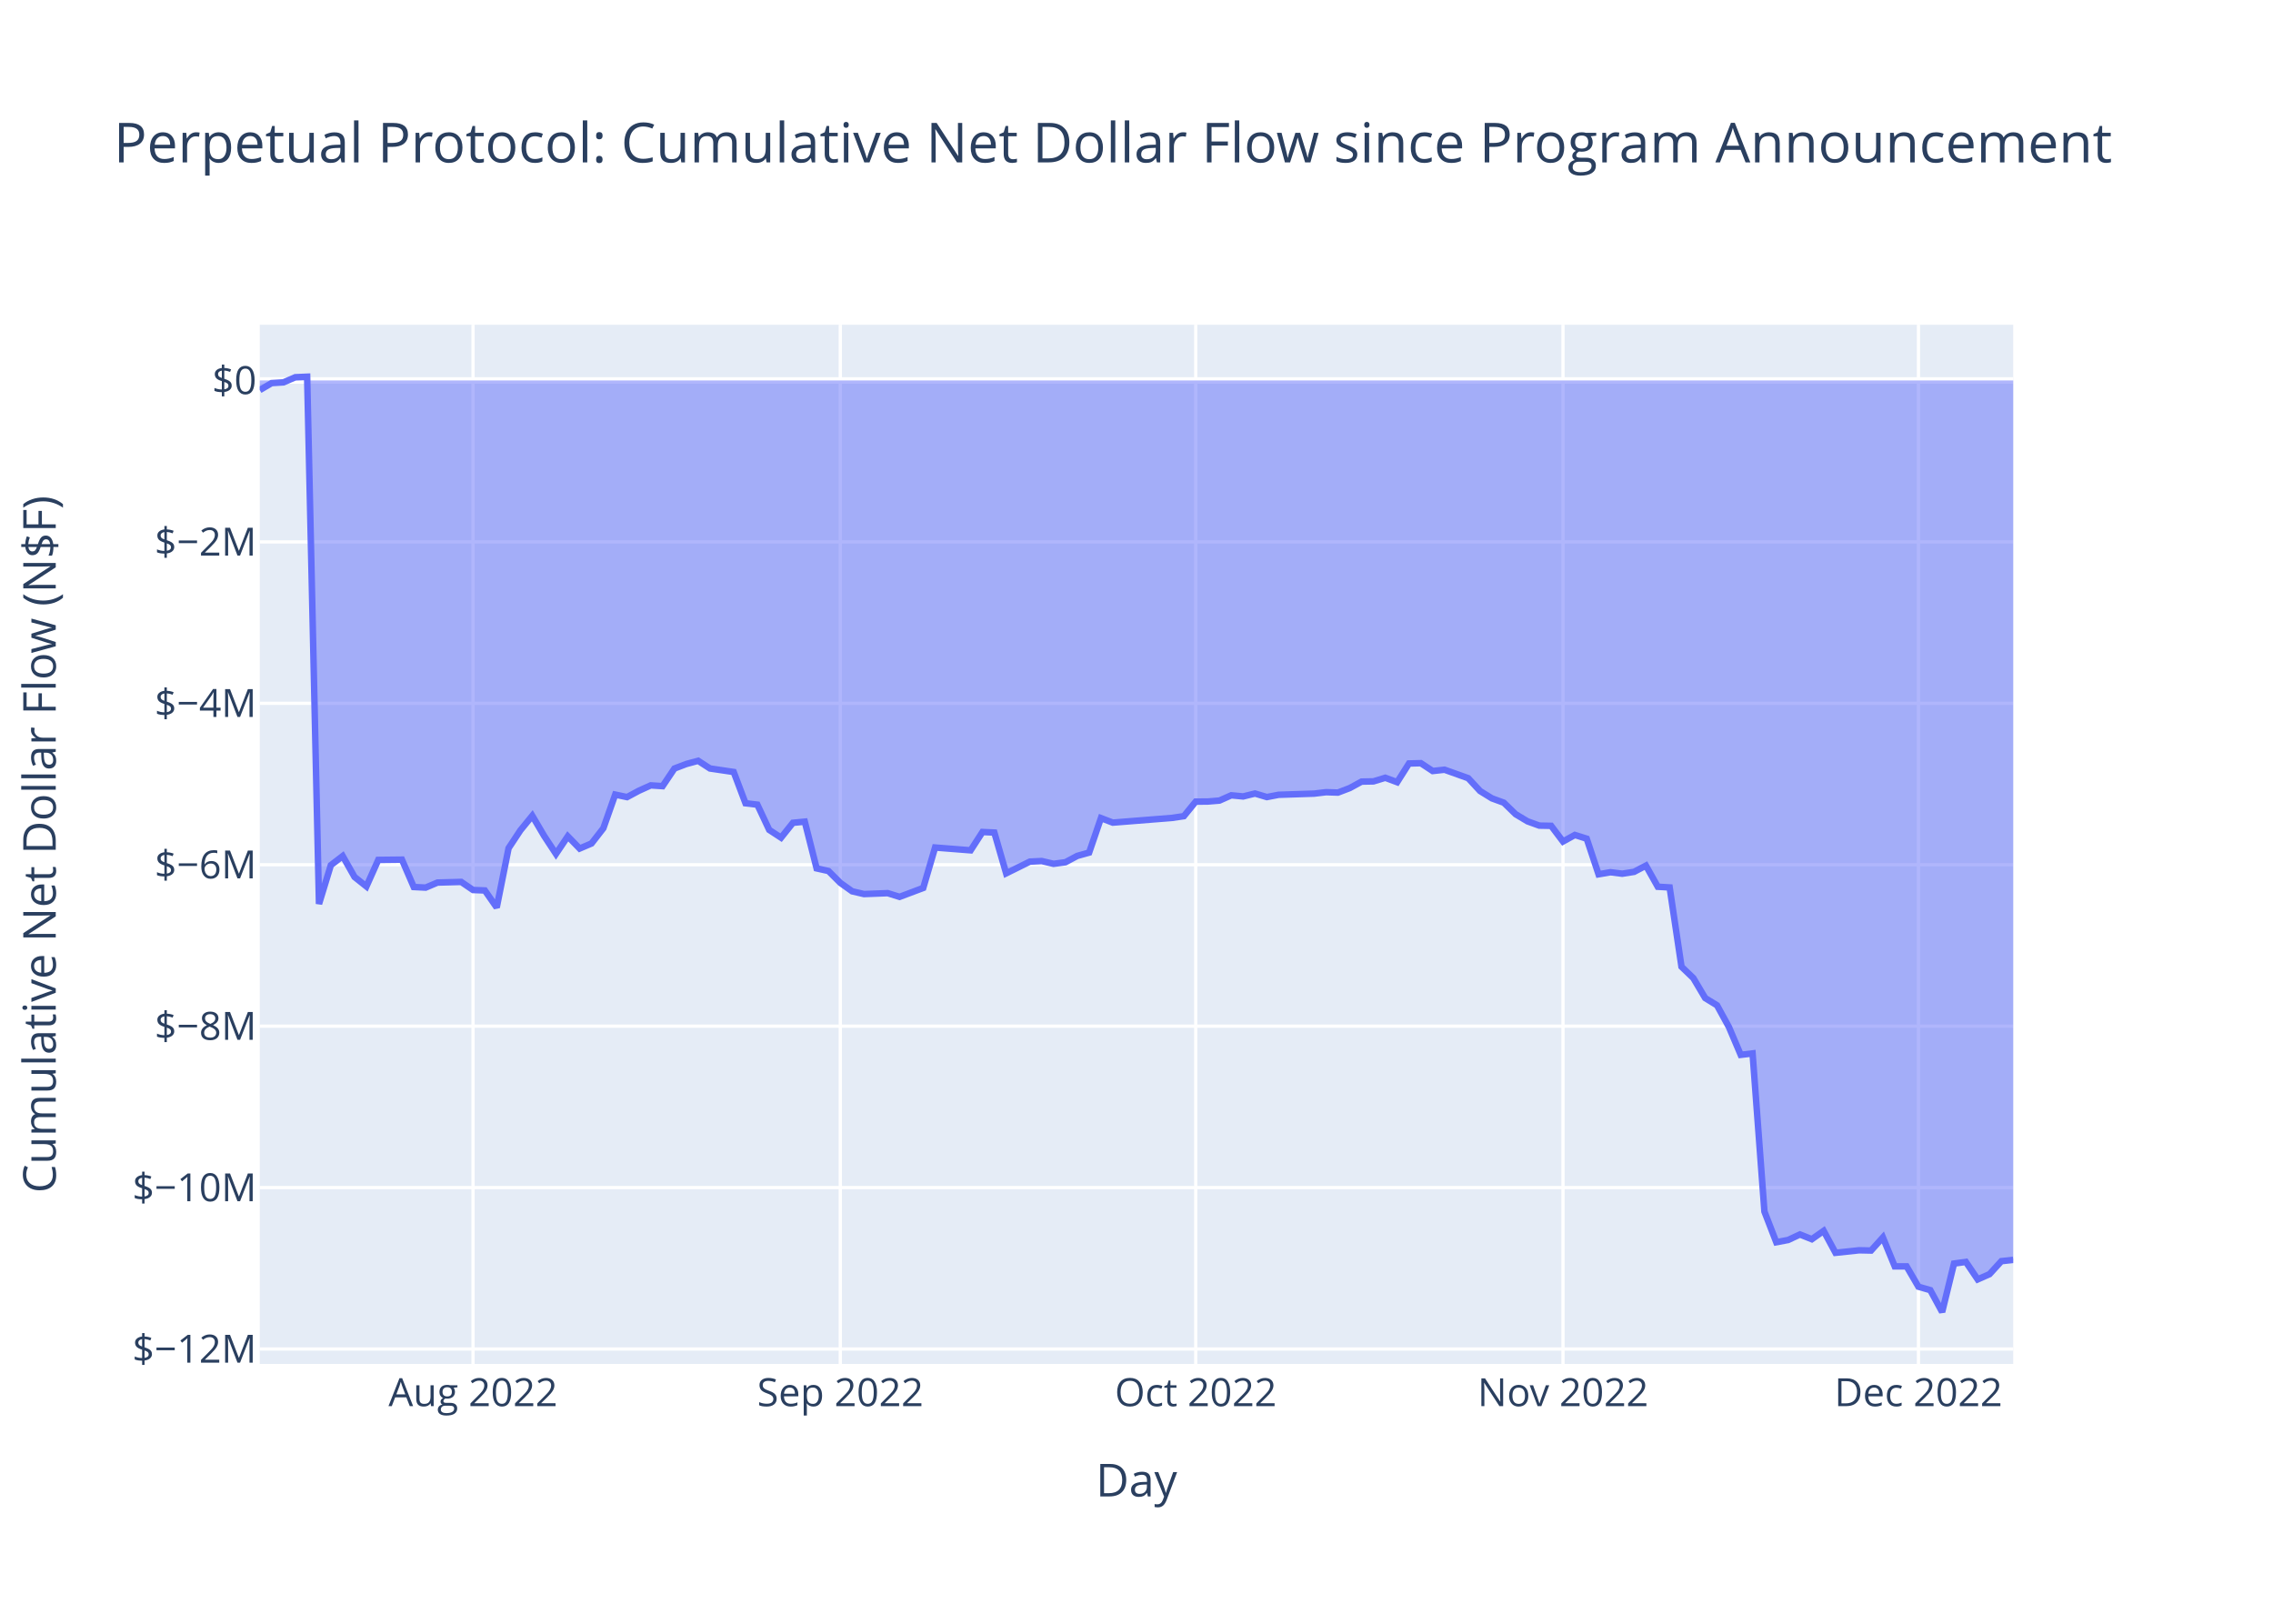
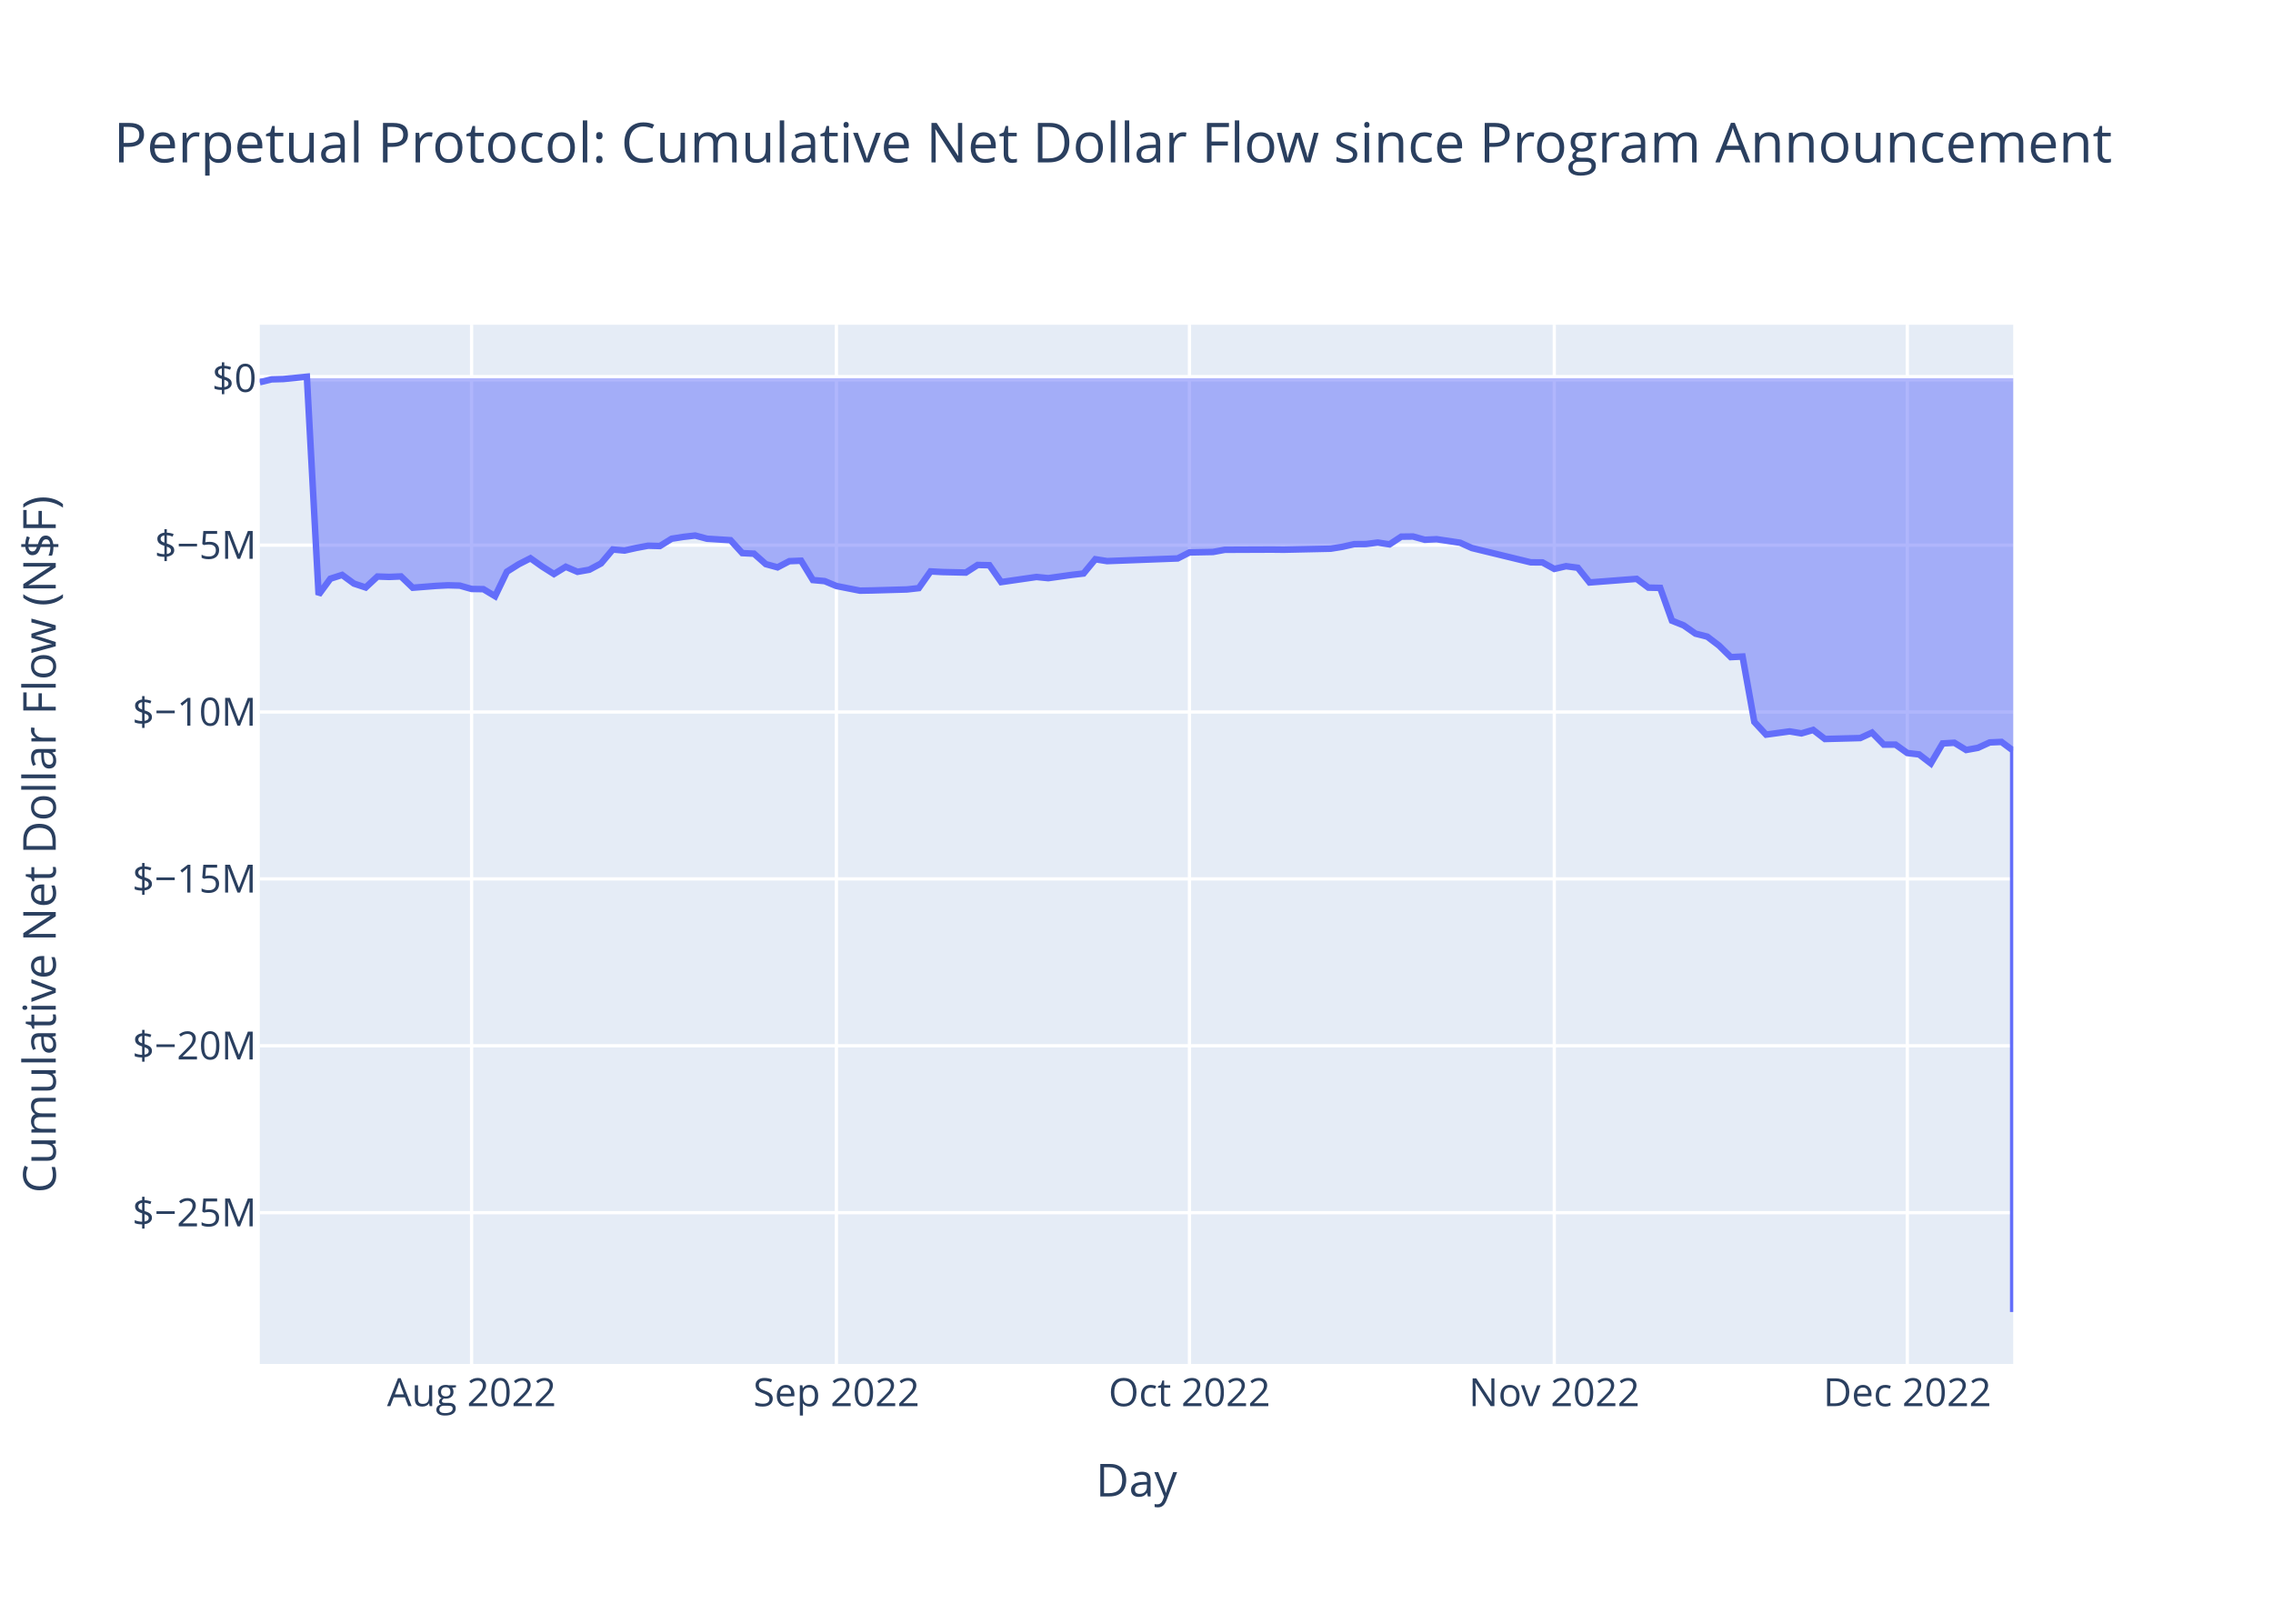
<svg xmlns="http://www.w3.org/2000/svg" class="main-svg" width="700" height="500" style="" viewBox="0 0 700 500">
  <rect x="0" y="0" width="700" height="500" style="fill: rgb(255, 255, 255); fill-opacity: 1;" />
-   <defs id="defs-62c0f0">
+   <defs id="defs-07928c">
    <g class="clips">
-       <clipPath id="clip62c0f0xyplot" class="plotclip">
+       <clipPath id="clip07928cxyplot" class="plotclip">
        <rect width="540" height="320" />
      </clipPath>
-       <clipPath class="axesclip" id="clip62c0f0x">
+       <clipPath class="axesclip" id="clip07928cx">
        <rect x="80" y="0" width="540" height="500" />
      </clipPath>
-       <clipPath class="axesclip" id="clip62c0f0y">
+       <clipPath class="axesclip" id="clip07928cy">
        <rect x="0" y="100" width="700" height="320" />
      </clipPath>
-       <clipPath class="axesclip" id="clip62c0f0xy">
+       <clipPath class="axesclip" id="clip07928cxy">
        <rect x="80" y="100" width="540" height="320" />
      </clipPath>
    </g>
    <g class="gradients" />
    <g class="patterns" />
  </defs>
  <g class="bglayer">
    <rect class="bg" x="80" y="100" width="540" height="320" style="fill: rgb(229, 236, 246); fill-opacity: 1; stroke-width: 0;" />
  </g>
  <g class="layer-below">
    <g class="imagelayer" />
    <g class="shapelayer" />
  </g>
  <g class="cartesianlayer">
    <g class="subplot xy">
      <g class="layer-subplot">
        <g class="shapelayer" />
        <g class="imagelayer" />
      </g>
      <g class="minor-gridlayer">
        <g class="x" />
        <g class="y" />
      </g>
      <g class="gridlayer">
        <g class="x">
-           <path class="xgrid crisp" transform="translate(145.68,0)" d="M0,100v320" style="stroke: rgb(255, 255, 255); stroke-opacity: 1; stroke-width: 1px;" />
-           <path class="xgrid crisp" transform="translate(258.78,0)" d="M0,100v320" style="stroke: rgb(255, 255, 255); stroke-opacity: 1; stroke-width: 1px;" />
-           <path class="xgrid crisp" transform="translate(368.24,0)" d="M0,100v320" style="stroke: rgb(255, 255, 255); stroke-opacity: 1; stroke-width: 1px;" />
-           <path class="xgrid crisp" transform="translate(481.35,0)" d="M0,100v320" style="stroke: rgb(255, 255, 255); stroke-opacity: 1; stroke-width: 1px;" />
-           <path class="xgrid crisp" transform="translate(590.81,0)" d="M0,100v320" style="stroke: rgb(255, 255, 255); stroke-opacity: 1; stroke-width: 1px;" />
+           <path class="xgrid crisp" transform="translate(145.23,0)" d="M0,100v320" style="stroke: rgb(255, 255, 255); stroke-opacity: 1; stroke-width: 1px;" />
+           <path class="xgrid crisp" transform="translate(257.58,0)" d="M0,100v320" style="stroke: rgb(255, 255, 255); stroke-opacity: 1; stroke-width: 1px;" />
+           <path class="xgrid crisp" transform="translate(366.31,0)" d="M0,100v320" style="stroke: rgb(255, 255, 255); stroke-opacity: 1; stroke-width: 1px;" />
+           <path class="xgrid crisp" transform="translate(478.66,0)" d="M0,100v320" style="stroke: rgb(255, 255, 255); stroke-opacity: 1; stroke-width: 1px;" />
+           <path class="xgrid crisp" transform="translate(587.38,0)" d="M0,100v320" style="stroke: rgb(255, 255, 255); stroke-opacity: 1; stroke-width: 1px;" />
        </g>
        <g class="y">
-           <path class="ygrid crisp" transform="translate(0,415.4)" d="M80,0h540" style="stroke: rgb(255, 255, 255); stroke-opacity: 1; stroke-width: 1px;" />
-           <path class="ygrid crisp" transform="translate(0,365.7)" d="M80,0h540" style="stroke: rgb(255, 255, 255); stroke-opacity: 1; stroke-width: 1px;" />
-           <path class="ygrid crisp" transform="translate(0,315.99)" d="M80,0h540" style="stroke: rgb(255, 255, 255); stroke-opacity: 1; stroke-width: 1px;" />
-           <path class="ygrid crisp" transform="translate(0,266.28)" d="M80,0h540" style="stroke: rgb(255, 255, 255); stroke-opacity: 1; stroke-width: 1px;" />
-           <path class="ygrid crisp" transform="translate(0,216.57)" d="M80,0h540" style="stroke: rgb(255, 255, 255); stroke-opacity: 1; stroke-width: 1px;" />
-           <path class="ygrid crisp" transform="translate(0,166.87)" d="M80,0h540" style="stroke: rgb(255, 255, 255); stroke-opacity: 1; stroke-width: 1px;" />
+           <path class="ygrid crisp" transform="translate(0,373.42)" d="M80,0h540" style="stroke: rgb(255, 255, 255); stroke-opacity: 1; stroke-width: 1px;" />
+           <path class="ygrid crisp" transform="translate(0,322.03)" d="M80,0h540" style="stroke: rgb(255, 255, 255); stroke-opacity: 1; stroke-width: 1px;" />
+           <path class="ygrid crisp" transform="translate(0,270.64)" d="M80,0h540" style="stroke: rgb(255, 255, 255); stroke-opacity: 1; stroke-width: 1px;" />
+           <path class="ygrid crisp" transform="translate(0,219.25)" d="M80,0h540" style="stroke: rgb(255, 255, 255); stroke-opacity: 1; stroke-width: 1px;" />
+           <path class="ygrid crisp" transform="translate(0,167.87)" d="M80,0h540" style="stroke: rgb(255, 255, 255); stroke-opacity: 1; stroke-width: 1px;" />
        </g>
      </g>
      <g class="zerolinelayer">
-         <path class="yzl zl crisp" transform="translate(0,117.16)" d="M80,0h540" style="stroke: rgb(255, 255, 255); stroke-opacity: 1; stroke-width: 2px;" />
+         <path class="yzl zl crisp" transform="translate(0,116.48)" d="M80,0h540" style="stroke: rgb(255, 255, 255); stroke-opacity: 1; stroke-width: 2px;" />
      </g>
      <path class="xlines-below" />
      <path class="ylines-below" />
      <g class="overlines-below" />
      <g class="xaxislayer-below" />
      <g class="yaxislayer-below" />
      <g class="overaxes-below" />
-       <g class="plot" transform="translate(80,100)" clip-path="url(#clip62c0f0xyplot)">
+       <g class="plot" transform="translate(80,100)" clip-path="url(#clip07928cxyplot)">
        <g class="scatterlayer mlayer">
-           <g class="trace scatter trace4138cd" style="stroke-miterlimit: 2;">
+           <g class="trace scatter traced13068" style="stroke-miterlimit: 2;">
            <g class="fills">
              <g>
-                 <path class="js-fill" d="M540,17.16L0,17.16L0,20.11L3.65,17.97L7.3,17.74L10.95,16.16L14.59,16L18.24,178.35L21.89,166.41L25.54,163.61L29.19,170.05L32.84,172.96L36.49,164.79L43.78,164.71L47.43,173.14L51.08,173.32L54.73,171.77L62.03,171.57L65.68,174.06L69.32,174.2L72.97,179.44L76.62,161.19L80.27,155.67L83.92,151.2L87.57,157.39L91.22,162.94L94.86,157.53L98.51,161.29L102.16,159.73L105.81,155.04L109.46,144.68L113.11,145.45L116.76,143.49L120.41,141.84L124.05,142.08L127.7,136.65L131.35,135.26L135,134.27L138.65,136.64L145.95,137.72L149.59,147.35L153.24,147.78L156.89,155.55L160.54,157.94L164.19,153.37L167.84,153.01L171.49,167.4L175.14,168.21L178.78,171.85L182.43,174.46L186.08,175.31L193.38,175.03L197.03,176.17L204.32,173.43L207.97,160.98L218.92,161.84L222.57,156.2L226.22,156.37L229.86,168.93L237.16,165.32L240.81,165.14L244.46,166L248.11,165.51L251.76,163.56L255.41,162.54L259.05,151.92L262.7,153.31L280.95,151.86L284.59,151.32L288.24,146.84L291.89,146.82L295.54,146.52L299.19,144.9L302.84,145.25L306.49,144.35L310.14,145.44L313.78,144.74L324.73,144.38L328.38,143.94L332.03,144.06L335.68,142.67L339.32,140.68L342.97,140.61L346.62,139.5L350.27,140.86L353.92,135.1L357.57,135.01L361.22,137.42L364.86,137.02L372.16,139.63L375.81,143.58L379.46,145.84L383.11,147.17L386.76,150.72L390.41,152.91L394.05,154.23L397.7,154.3L401.35,159.13L405,157.11L408.65,158.26L412.3,169.22L415.95,168.59L419.59,169.04L423.24,168.47L426.89,166.55L430.54,173.06L434.19,173.27L437.84,197.69L441.49,201.19L445.14,207.34L448.78,209.57L452.43,216.23L456.08,224.82L459.73,224.38L463.38,273.08L467.03,282.52L470.68,281.83L474.32,280.13L477.97,281.59L481.62,279.02L485.27,285.78L492.57,285L496.22,285.08L499.86,281.05L503.51,289.95L507.16,289.96L510.81,296.22L514.46,297.27L518.11,304L521.76,289.09L525.41,288.58L529.05,293.96L532.7,292.35L536.35,288.35L540,287.95" style="fill: rgb(99, 110, 250); fill-opacity: 0.5; stroke-width: 0;" />
+                 <path class="js-fill" d="M540,16.48L0,16.48L0,17.7L3.62,16.82L7.25,16.72L14.5,16L18.12,83.14L21.74,78.2L25.37,77.04L28.99,79.7L32.62,80.9L36.24,77.53L39.87,77.65L43.49,77.5L47.11,80.98L54.36,80.41L57.99,80.23L61.61,80.33L65.23,81.36L68.86,81.42L72.48,83.59L76.11,76.04L79.73,73.76L83.36,71.91L86.98,74.47L90.6,76.76L94.23,74.53L97.85,76.08L101.48,75.44L105.1,73.5L108.72,69.21L112.35,69.53L115.97,68.72L119.6,68.04L123.22,68.14L126.85,65.89L130.47,65.32L134.09,64.91L137.72,65.89L144.97,66.34L148.59,70.32L152.21,70.5L155.84,73.71L159.46,74.7L163.09,72.8L166.71,72.66L170.34,78.61L173.96,78.94L177.58,80.45L184.83,81.88L188.46,81.82L199.33,81.51L202.95,81.1L206.58,75.95L210.2,76.15L217.45,76.31L221.07,73.97L224.7,74.05L228.32,79.24L239.19,77.67L242.82,78.03L250.07,77.02L253.69,76.6L257.32,72.21L260.94,72.78L282.68,71.96L286.31,70.11L293.56,69.97L297.18,69.3L311.68,69.24L315.3,69.28L329.8,68.96L333.42,68.38L337.05,67.56L340.67,67.53L344.3,67.07L347.92,67.63L351.54,65.25L355.17,65.21L358.79,66.21L362.42,66.04L369.66,67.12L373.29,68.76L391.41,73.16L395.03,73.19L398.66,75.19L402.28,74.35L405.91,74.83L409.53,79.36L424.03,78.25L427.65,80.95L431.28,81.03L434.9,91.13L438.52,92.58L442.15,95.12L445.77,96.04L449.4,98.8L453.02,102.35L456.64,102.17L460.27,122.31L463.89,126.21L471.14,125.22L474.77,125.83L478.39,124.77L482.01,127.56L492.89,127.27L496.51,125.6L500.13,129.29L503.76,129.29L507.38,131.88L511.01,132.31L514.63,135.09L518.26,128.93L521.88,128.72L525.5,130.94L529.13,130.28L532.75,128.62L536.38,128.46L540,131.15L540,304" style="fill: rgb(99, 110, 250); fill-opacity: 0.5; stroke-width: 0;" />
              </g>
            </g>
            <g class="errorbars" />
            <g class="lines">
-               <path class="js-line" d="M0,20.11L3.65,17.97L7.3,17.74L10.95,16.16L14.59,16L18.24,178.35L21.89,166.41L25.54,163.61L29.19,170.05L32.84,172.96L36.49,164.79L43.78,164.71L47.43,173.14L51.08,173.32L54.73,171.77L62.03,171.57L65.68,174.06L69.32,174.2L72.97,179.44L76.62,161.19L80.27,155.67L83.92,151.2L87.57,157.39L91.22,162.94L94.86,157.53L98.51,161.29L102.16,159.73L105.81,155.04L109.46,144.68L113.11,145.45L116.76,143.49L120.41,141.84L124.05,142.08L127.7,136.65L131.35,135.26L135,134.27L138.65,136.64L145.95,137.72L149.59,147.35L153.24,147.78L156.89,155.55L160.54,157.94L164.19,153.37L167.84,153.01L171.49,167.4L175.14,168.21L178.78,171.85L182.43,174.46L186.08,175.31L193.38,175.03L197.03,176.17L204.32,173.43L207.97,160.98L218.92,161.84L222.57,156.2L226.22,156.37L229.86,168.93L237.16,165.32L240.81,165.14L244.46,166L248.11,165.51L251.76,163.56L255.41,162.54L259.05,151.92L262.7,153.31L280.95,151.86L284.59,151.32L288.24,146.84L291.89,146.82L295.54,146.52L299.19,144.9L302.84,145.25L306.49,144.35L310.14,145.44L313.78,144.74L324.73,144.38L328.38,143.94L332.03,144.06L335.68,142.67L339.32,140.68L342.97,140.61L346.62,139.5L350.27,140.86L353.92,135.1L357.57,135.01L361.22,137.42L364.86,137.02L372.16,139.63L375.81,143.58L379.46,145.84L383.11,147.17L386.76,150.72L390.41,152.91L394.05,154.23L397.7,154.3L401.35,159.13L405,157.11L408.65,158.26L412.3,169.22L415.95,168.59L419.59,169.04L423.24,168.47L426.89,166.55L430.54,173.06L434.19,173.27L437.84,197.69L441.49,201.19L445.14,207.34L448.78,209.57L452.43,216.23L456.08,224.82L459.73,224.38L463.38,273.08L467.03,282.52L470.68,281.83L474.32,280.13L477.97,281.59L481.62,279.02L485.27,285.78L492.57,285L496.22,285.08L499.86,281.05L503.51,289.95L507.16,289.96L510.81,296.22L514.46,297.27L518.11,304L521.76,289.09L525.41,288.58L529.05,293.96L532.7,292.35L536.35,288.35L540,287.95" style="vector-effect: non-scaling-stroke; fill: none; stroke: rgb(99, 110, 250); stroke-opacity: 1; stroke-width: 2px; opacity: 1;" />
+               <path class="js-line" d="M0,17.7L3.62,16.82L7.25,16.72L14.5,16L18.12,83.14L21.74,78.2L25.37,77.04L28.99,79.7L32.62,80.9L36.24,77.53L39.87,77.65L43.49,77.5L47.11,80.98L54.36,80.41L57.99,80.23L61.61,80.33L65.23,81.36L68.86,81.42L72.48,83.59L76.11,76.04L79.73,73.76L83.36,71.91L86.98,74.47L90.6,76.76L94.23,74.53L97.85,76.08L101.48,75.44L105.1,73.5L108.72,69.21L112.35,69.53L115.97,68.72L119.6,68.04L123.22,68.14L126.85,65.89L130.47,65.32L134.09,64.91L137.72,65.89L144.97,66.34L148.59,70.32L152.21,70.5L155.84,73.71L159.46,74.7L163.09,72.8L166.71,72.66L170.34,78.61L173.96,78.94L177.58,80.45L184.83,81.88L188.46,81.82L199.33,81.51L202.95,81.1L206.58,75.95L210.2,76.15L217.45,76.31L221.07,73.97L224.7,74.05L228.32,79.24L239.19,77.67L242.82,78.03L250.07,77.02L253.69,76.6L257.32,72.21L260.94,72.78L282.68,71.96L286.31,70.11L293.56,69.97L297.18,69.3L311.68,69.24L315.3,69.28L329.8,68.96L333.42,68.38L337.05,67.56L340.67,67.53L344.3,67.07L347.92,67.63L351.54,65.25L355.17,65.21L358.79,66.21L362.42,66.04L369.66,67.12L373.29,68.76L391.41,73.16L395.03,73.19L398.66,75.19L402.28,74.35L405.91,74.83L409.53,79.36L424.03,78.25L427.65,80.95L431.28,81.03L434.9,91.13L438.52,92.58L442.15,95.12L445.77,96.04L449.4,98.8L453.02,102.35L456.64,102.17L460.27,122.31L463.89,126.21L471.14,125.22L474.77,125.83L478.39,124.77L482.01,127.56L492.89,127.27L496.51,125.6L500.13,129.29L503.76,129.29L507.38,131.88L511.01,132.31L514.63,135.09L518.26,128.93L521.88,128.72L525.5,130.94L529.13,130.28L532.75,128.62L536.38,128.46L540,131.15L540,304" style="vector-effect: non-scaling-stroke; fill: none; stroke: rgb(99, 110, 250); stroke-opacity: 1; stroke-width: 2px; opacity: 1;" />
            </g>
            <g class="points" />
            <g class="text" />
          </g>
        </g>
      </g>
      <g class="overplot" />
      <path class="xlines-above crisp" d="M0,0" style="fill: none;" />
      <path class="ylines-above crisp" d="M0,0" style="fill: none;" />
      <g class="overlines-above" />
      <g class="xaxislayer-above">
        <g class="xtick">
-           <text text-anchor="middle" x="0" y="433" transform="translate(145.68,0)" style="font-family: 'Open Sans', verdana, arial, sans-serif; font-size: 12px; fill: rgb(42, 63, 95); fill-opacity: 1; white-space: pre; opacity: 1;">Aug 2022</text>
+           <text text-anchor="middle" x="0" y="433" transform="translate(145.23,0)" style="font-family: 'Open Sans', verdana, arial, sans-serif; font-size: 12px; fill: rgb(42, 63, 95); fill-opacity: 1; white-space: pre; opacity: 1;">Aug 2022</text>
        </g>
        <g class="xtick">
-           <text text-anchor="middle" x="0" y="433" style="font-family: 'Open Sans', verdana, arial, sans-serif; font-size: 12px; fill: rgb(42, 63, 95); fill-opacity: 1; white-space: pre; opacity: 1;" transform="translate(258.78,0)">Sep 2022</text>
+           <text text-anchor="middle" x="0" y="433" style="font-family: 'Open Sans', verdana, arial, sans-serif; font-size: 12px; fill: rgb(42, 63, 95); fill-opacity: 1; white-space: pre; opacity: 1;" transform="translate(257.58,0)">Sep 2022</text>
        </g>
        <g class="xtick">
-           <text text-anchor="middle" x="0" y="433" style="font-family: 'Open Sans', verdana, arial, sans-serif; font-size: 12px; fill: rgb(42, 63, 95); fill-opacity: 1; white-space: pre; opacity: 1;" transform="translate(368.24,0)">Oct 2022</text>
+           <text text-anchor="middle" x="0" y="433" style="font-family: 'Open Sans', verdana, arial, sans-serif; font-size: 12px; fill: rgb(42, 63, 95); fill-opacity: 1; white-space: pre; opacity: 1;" transform="translate(366.31,0)">Oct 2022</text>
        </g>
        <g class="xtick">
-           <text text-anchor="middle" x="0" y="433" style="font-family: 'Open Sans', verdana, arial, sans-serif; font-size: 12px; fill: rgb(42, 63, 95); fill-opacity: 1; white-space: pre; opacity: 1;" transform="translate(481.35,0)">Nov 2022</text>
+           <text text-anchor="middle" x="0" y="433" style="font-family: 'Open Sans', verdana, arial, sans-serif; font-size: 12px; fill: rgb(42, 63, 95); fill-opacity: 1; white-space: pre; opacity: 1;" transform="translate(478.66,0)">Nov 2022</text>
        </g>
        <g class="xtick">
-           <text text-anchor="middle" x="0" y="433" style="font-family: 'Open Sans', verdana, arial, sans-serif; font-size: 12px; fill: rgb(42, 63, 95); fill-opacity: 1; white-space: pre; opacity: 1;" transform="translate(590.81,0)">Dec 2022</text>
+           <text text-anchor="middle" x="0" y="433" style="font-family: 'Open Sans', verdana, arial, sans-serif; font-size: 12px; fill: rgb(42, 63, 95); fill-opacity: 1; white-space: pre; opacity: 1;" transform="translate(587.38,0)">Dec 2022</text>
        </g>
      </g>
      <g class="yaxislayer-above">
        <g class="ytick">
-           <text text-anchor="end" x="79" y="4.2" transform="translate(0,415.4)" style="font-family: 'Open Sans', verdana, arial, sans-serif; font-size: 12px; fill: rgb(42, 63, 95); fill-opacity: 1; white-space: pre; opacity: 1;">$−12M</text>
+           <text text-anchor="end" x="79" y="4.2" transform="translate(0,373.42)" style="font-family: 'Open Sans', verdana, arial, sans-serif; font-size: 12px; fill: rgb(42, 63, 95); fill-opacity: 1; white-space: pre; opacity: 1;">$−25M</text>
        </g>
        <g class="ytick">
-           <text text-anchor="end" x="79" y="4.2" style="font-family: 'Open Sans', verdana, arial, sans-serif; font-size: 12px; fill: rgb(42, 63, 95); fill-opacity: 1; white-space: pre; opacity: 1;" transform="translate(0,365.7)">$−10M</text>
+           <text text-anchor="end" x="79" y="4.2" style="font-family: 'Open Sans', verdana, arial, sans-serif; font-size: 12px; fill: rgb(42, 63, 95); fill-opacity: 1; white-space: pre; opacity: 1;" transform="translate(0,322.03)">$−20M</text>
        </g>
        <g class="ytick">
-           <text text-anchor="end" x="79" y="4.2" style="font-family: 'Open Sans', verdana, arial, sans-serif; font-size: 12px; fill: rgb(42, 63, 95); fill-opacity: 1; white-space: pre; opacity: 1;" transform="translate(0,315.99)">$−8M</text>
+           <text text-anchor="end" x="79" y="4.2" style="font-family: 'Open Sans', verdana, arial, sans-serif; font-size: 12px; fill: rgb(42, 63, 95); fill-opacity: 1; white-space: pre; opacity: 1;" transform="translate(0,270.64)">$−15M</text>
        </g>
        <g class="ytick">
-           <text text-anchor="end" x="79" y="4.2" style="font-family: 'Open Sans', verdana, arial, sans-serif; font-size: 12px; fill: rgb(42, 63, 95); fill-opacity: 1; white-space: pre; opacity: 1;" transform="translate(0,266.28)">$−6M</text>
+           <text text-anchor="end" x="79" y="4.2" style="font-family: 'Open Sans', verdana, arial, sans-serif; font-size: 12px; fill: rgb(42, 63, 95); fill-opacity: 1; white-space: pre; opacity: 1;" transform="translate(0,219.25)">$−10M</text>
        </g>
        <g class="ytick">
-           <text text-anchor="end" x="79" y="4.2" style="font-family: 'Open Sans', verdana, arial, sans-serif; font-size: 12px; fill: rgb(42, 63, 95); fill-opacity: 1; white-space: pre; opacity: 1;" transform="translate(0,216.57)">$−4M</text>
+           <text text-anchor="end" x="79" y="4.2" style="font-family: 'Open Sans', verdana, arial, sans-serif; font-size: 12px; fill: rgb(42, 63, 95); fill-opacity: 1; white-space: pre; opacity: 1;" transform="translate(0,167.87)">$−5M</text>
        </g>
        <g class="ytick">
-           <text text-anchor="end" x="79" y="4.2" style="font-family: 'Open Sans', verdana, arial, sans-serif; font-size: 12px; fill: rgb(42, 63, 95); fill-opacity: 1; white-space: pre; opacity: 1;" transform="translate(0,166.87)">$−2M</text>
-         </g>
-         <g class="ytick">
-           <text text-anchor="end" x="79" y="4.2" style="font-family: 'Open Sans', verdana, arial, sans-serif; font-size: 12px; fill: rgb(42, 63, 95); fill-opacity: 1; white-space: pre; opacity: 1;" transform="translate(0,117.16)">$0</text>
+           <text text-anchor="end" x="79" y="4.2" style="font-family: 'Open Sans', verdana, arial, sans-serif; font-size: 12px; fill: rgb(42, 63, 95); fill-opacity: 1; white-space: pre; opacity: 1;" transform="translate(0,116.48)">$0</text>
        </g>
      </g>
      <g class="overaxes-above" />
    </g>
  </g>
  <g class="polarlayer" />
  <g class="smithlayer" />
  <g class="ternarylayer" />
  <g class="geolayer" />
  <g class="funnelarealayer" />
  <g class="pielayer" />
  <g class="iciclelayer" />
  <g class="treemaplayer" />
  <g class="sunburstlayer" />
  <g class="glimages" />
-   <defs id="topdefs-62c0f0">
+   <defs id="topdefs-07928c">
    <g class="clips" />
  </defs>
  <g class="layer-above">
    <g class="imagelayer" />
    <g class="shapelayer" />
  </g>
  <g class="infolayer">
    <g class="g-gtitle">
      <text class="gtitle" x="35" y="50" text-anchor="start" dy="0em" style="font-family: 'Open Sans', verdana, arial, sans-serif; font-size: 17px; fill: rgb(42, 63, 95); opacity: 1; font-weight: normal; white-space: pre;">Perpetual Protocol: Cumulative Net Dollar Flow since Program Announcement</text>
    </g>
    <g class="g-xtitle">
      <text class="xtitle" x="350" y="460.8" text-anchor="middle" style="font-family: 'Open Sans', verdana, arial, sans-serif; font-size: 14px; fill: rgb(42, 63, 95); opacity: 1; font-weight: normal; white-space: pre;">Day</text>
    </g>
    <g class="g-ytitle">
      <text class="ytitle" transform="rotate(-90,17.16875,260)" x="17.169" y="260" text-anchor="middle" style="font-family: 'Open Sans', verdana, arial, sans-serif; font-size: 14px; fill: rgb(42, 63, 95); opacity: 1; font-weight: normal; white-space: pre;">Cumulative Net Dollar Flow (N$F)</text>
    </g>
  </g>
</svg>
